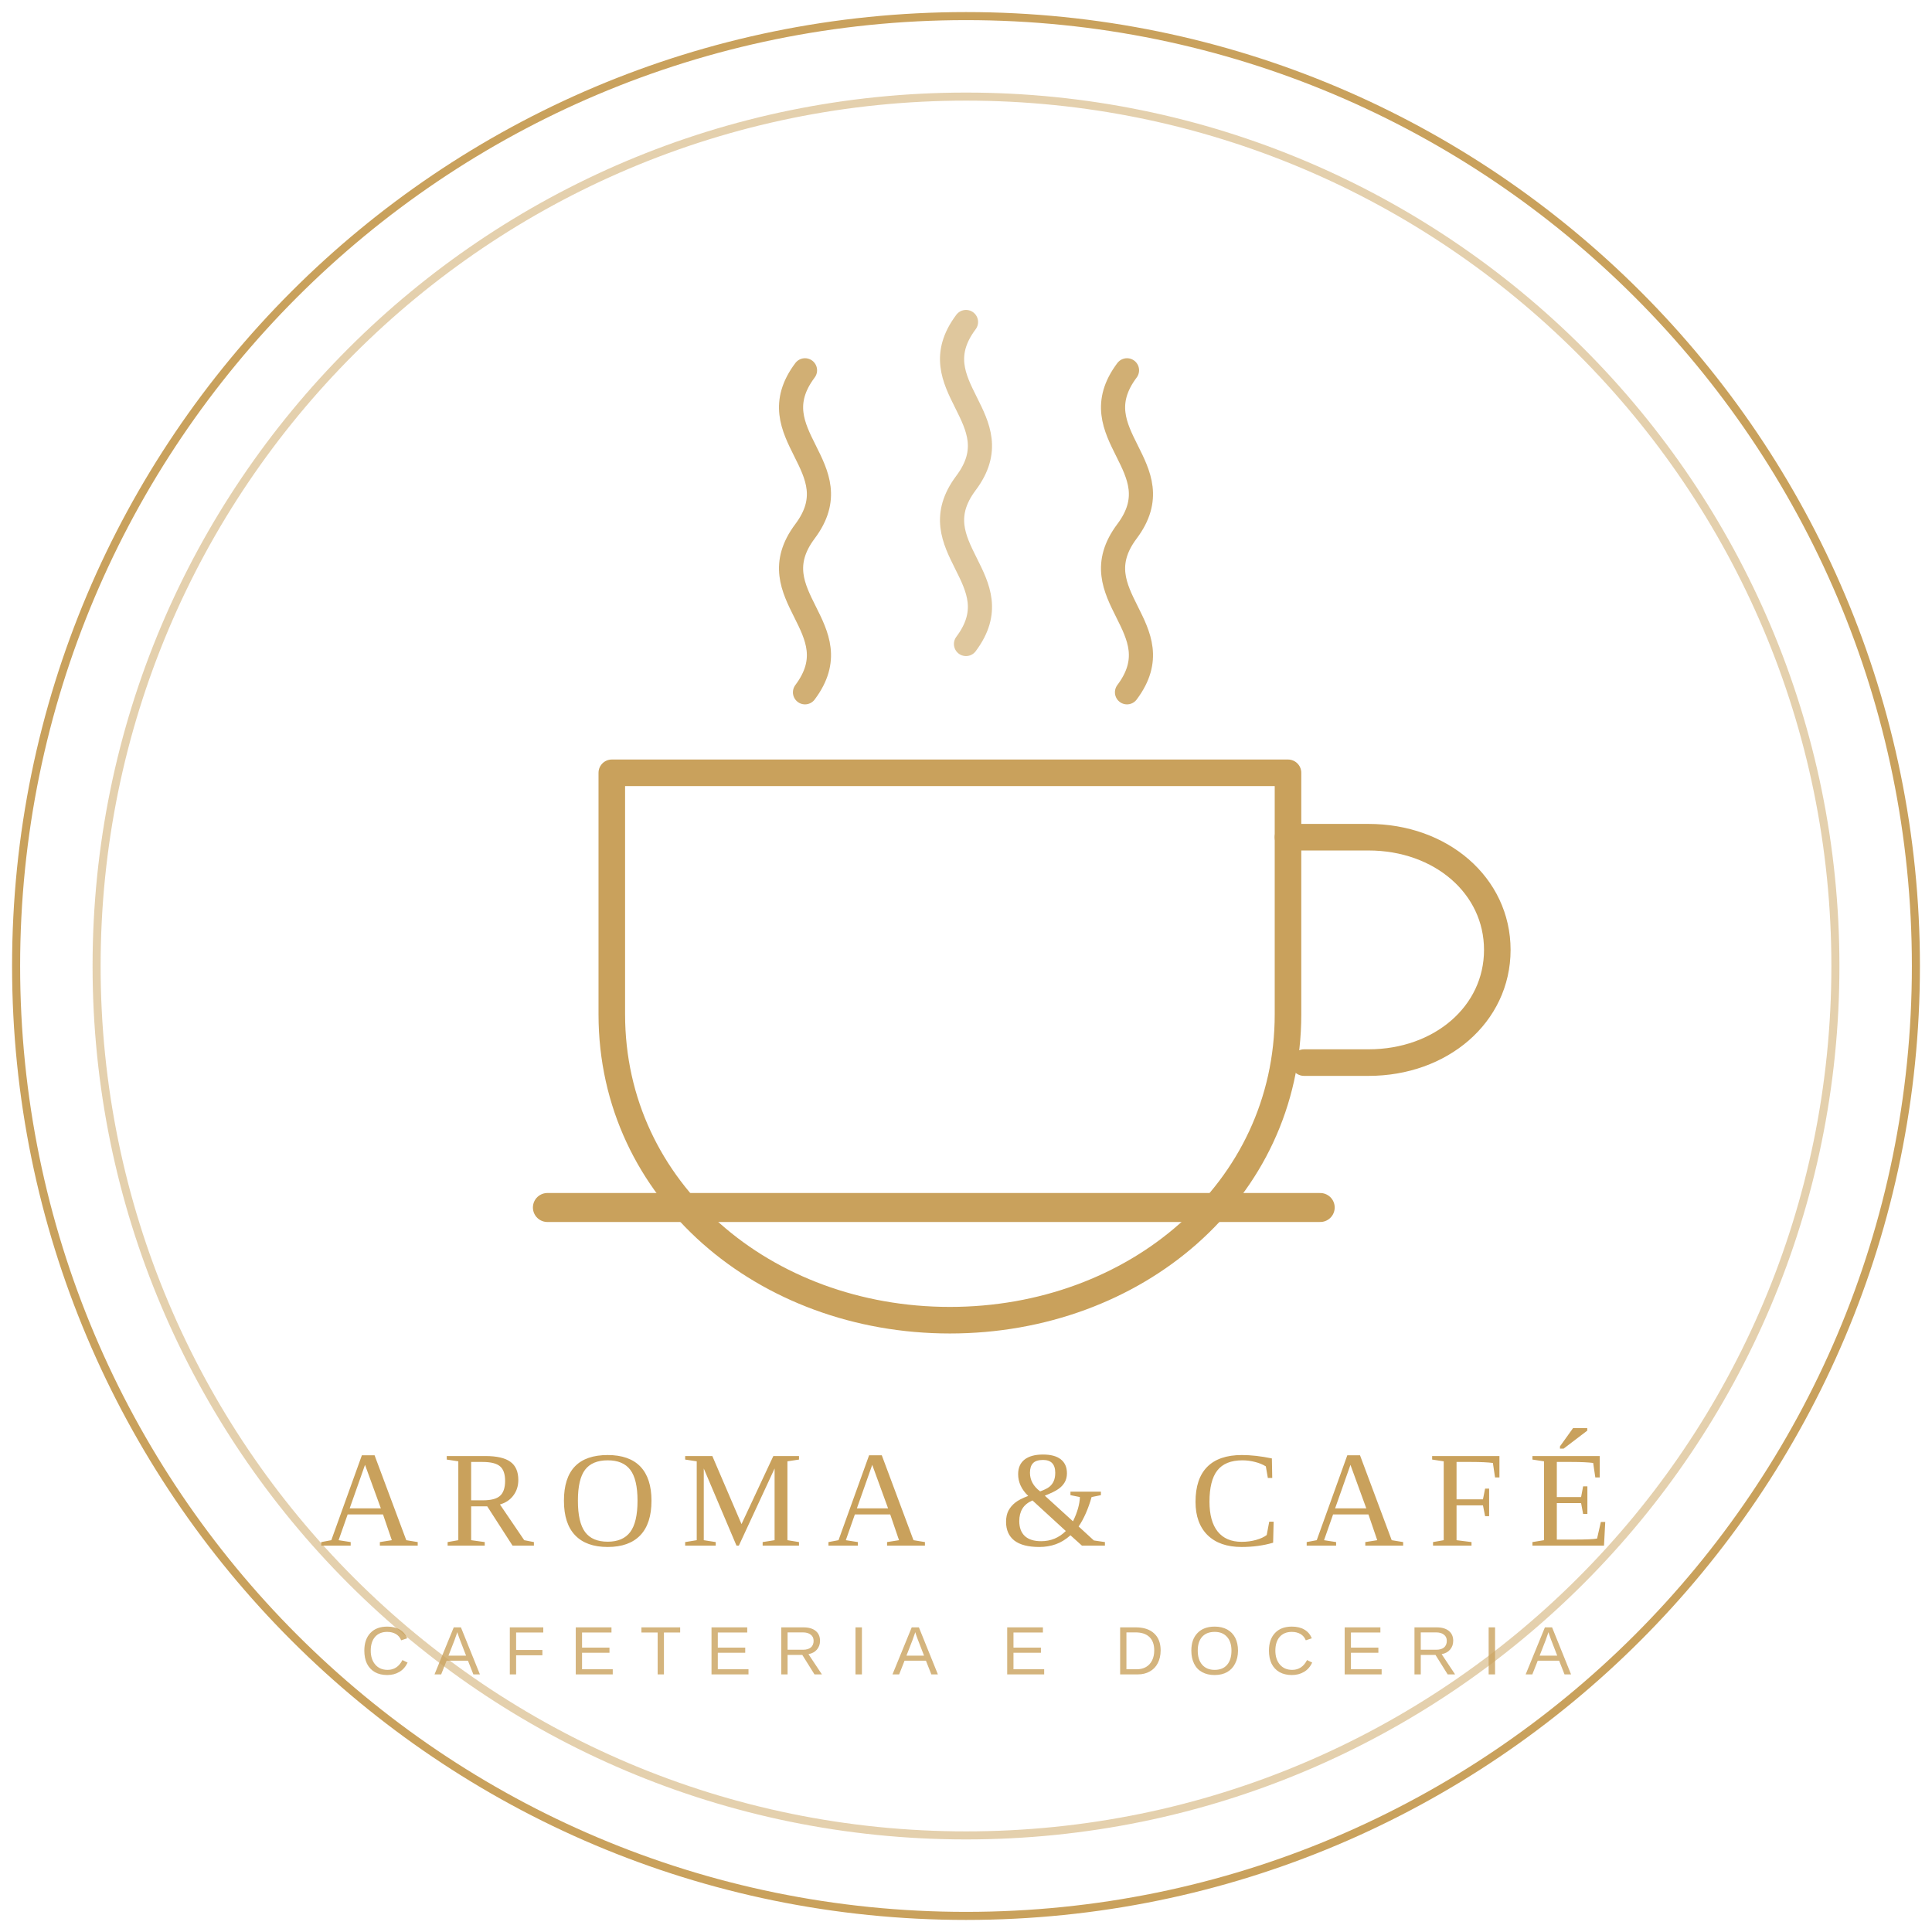
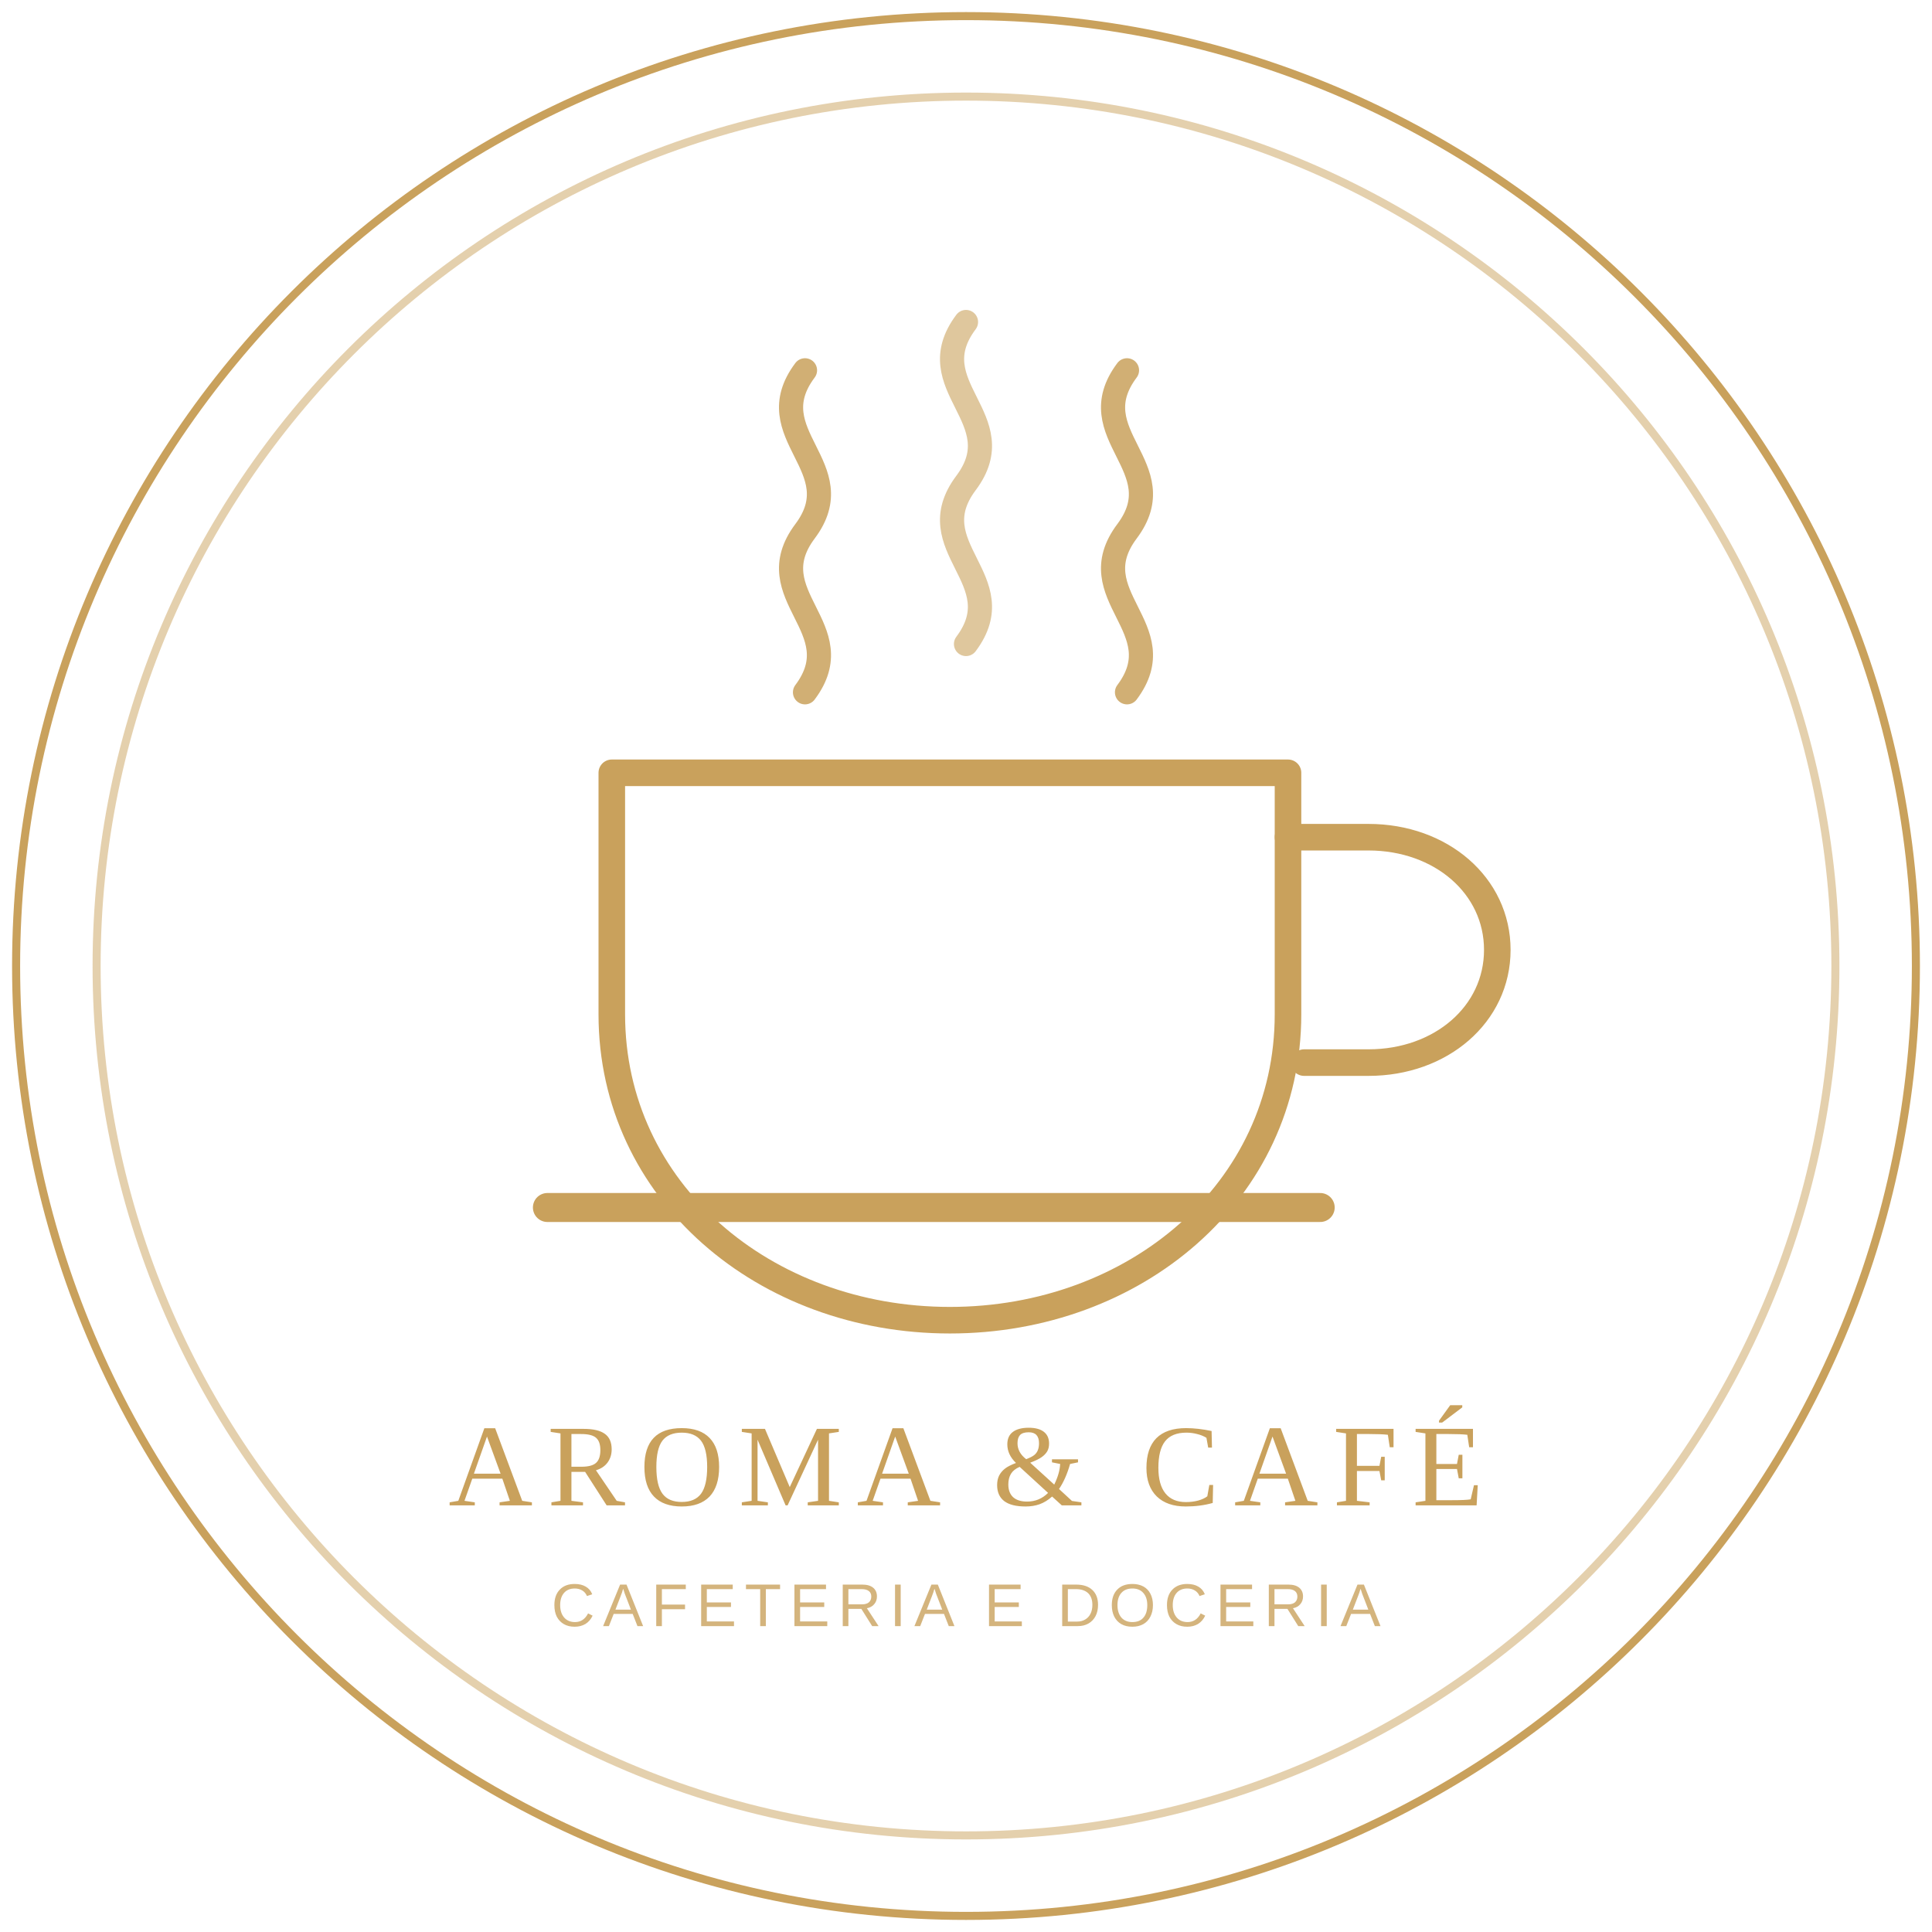
<svg xmlns="http://www.w3.org/2000/svg" viewBox="0 0 240 240" role="img" aria-labelledby="logoTitle">
  <circle cx="120" cy="120" r="118" fill="none" stroke="#C9A15C" stroke-width="1" />
  <circle cx="120" cy="120" r="108" fill="none" stroke="#C9A15C" stroke-width="1" opacity="0.5" />
  <g stroke="#C9A15C" stroke-width="3" fill="none" stroke-linecap="round">
    <path d="M100 46c-6 8 6 12 0 20s6 12 0 20" opacity="0.85" />
    <path d="M120 40c-6 8 6 12 0 20s6 12 0 20" opacity="0.6" />
    <path d="M140 46c-6 8 6 12 0 20s6 12 0 20" opacity="0.85" />
  </g>
  <g fill="none" stroke="#C9A15C" stroke-width="3.3" stroke-linecap="round" stroke-linejoin="round">
    <path d="M76 96h84v30c0 22-19 38-42 38s-42-16-42-38V96z" />
    <path d="M160 104h10c9 0 16 6 16 14s-7 14-16 14h-8" />
    <path d="M68 150h96" stroke-width="3.6" />
  </g>
-   <text x="120" y="192" font-family="Georgia, 'Times New Roman', serif" font-size="17" letter-spacing="3" fill="#C9A15C" text-anchor="middle">AROMA &amp; CAFÉ</text>
-   <text x="120" y="208" font-family="'Segoe UI', Arial, sans-serif" font-size="8.5" letter-spacing="3" fill="#C9A15C" text-anchor="middle" opacity="0.8">CAFETERIA E DOCERIA</text>
+   <text x="120" y="187" font-family="Georgia, 'Times New Roman', serif" font-size="14.5" letter-spacing="1.8" fill="#C9A15C" text-anchor="middle">AROMA &amp; CAFÉ</text>
+   <text x="120" y="202" font-family="'Segoe UI', Arial, sans-serif" font-size="7.5" letter-spacing="1" fill="#C9A15C" text-anchor="middle" opacity="0.8">CAFETERIA E DOCERIA</text>
</svg>
